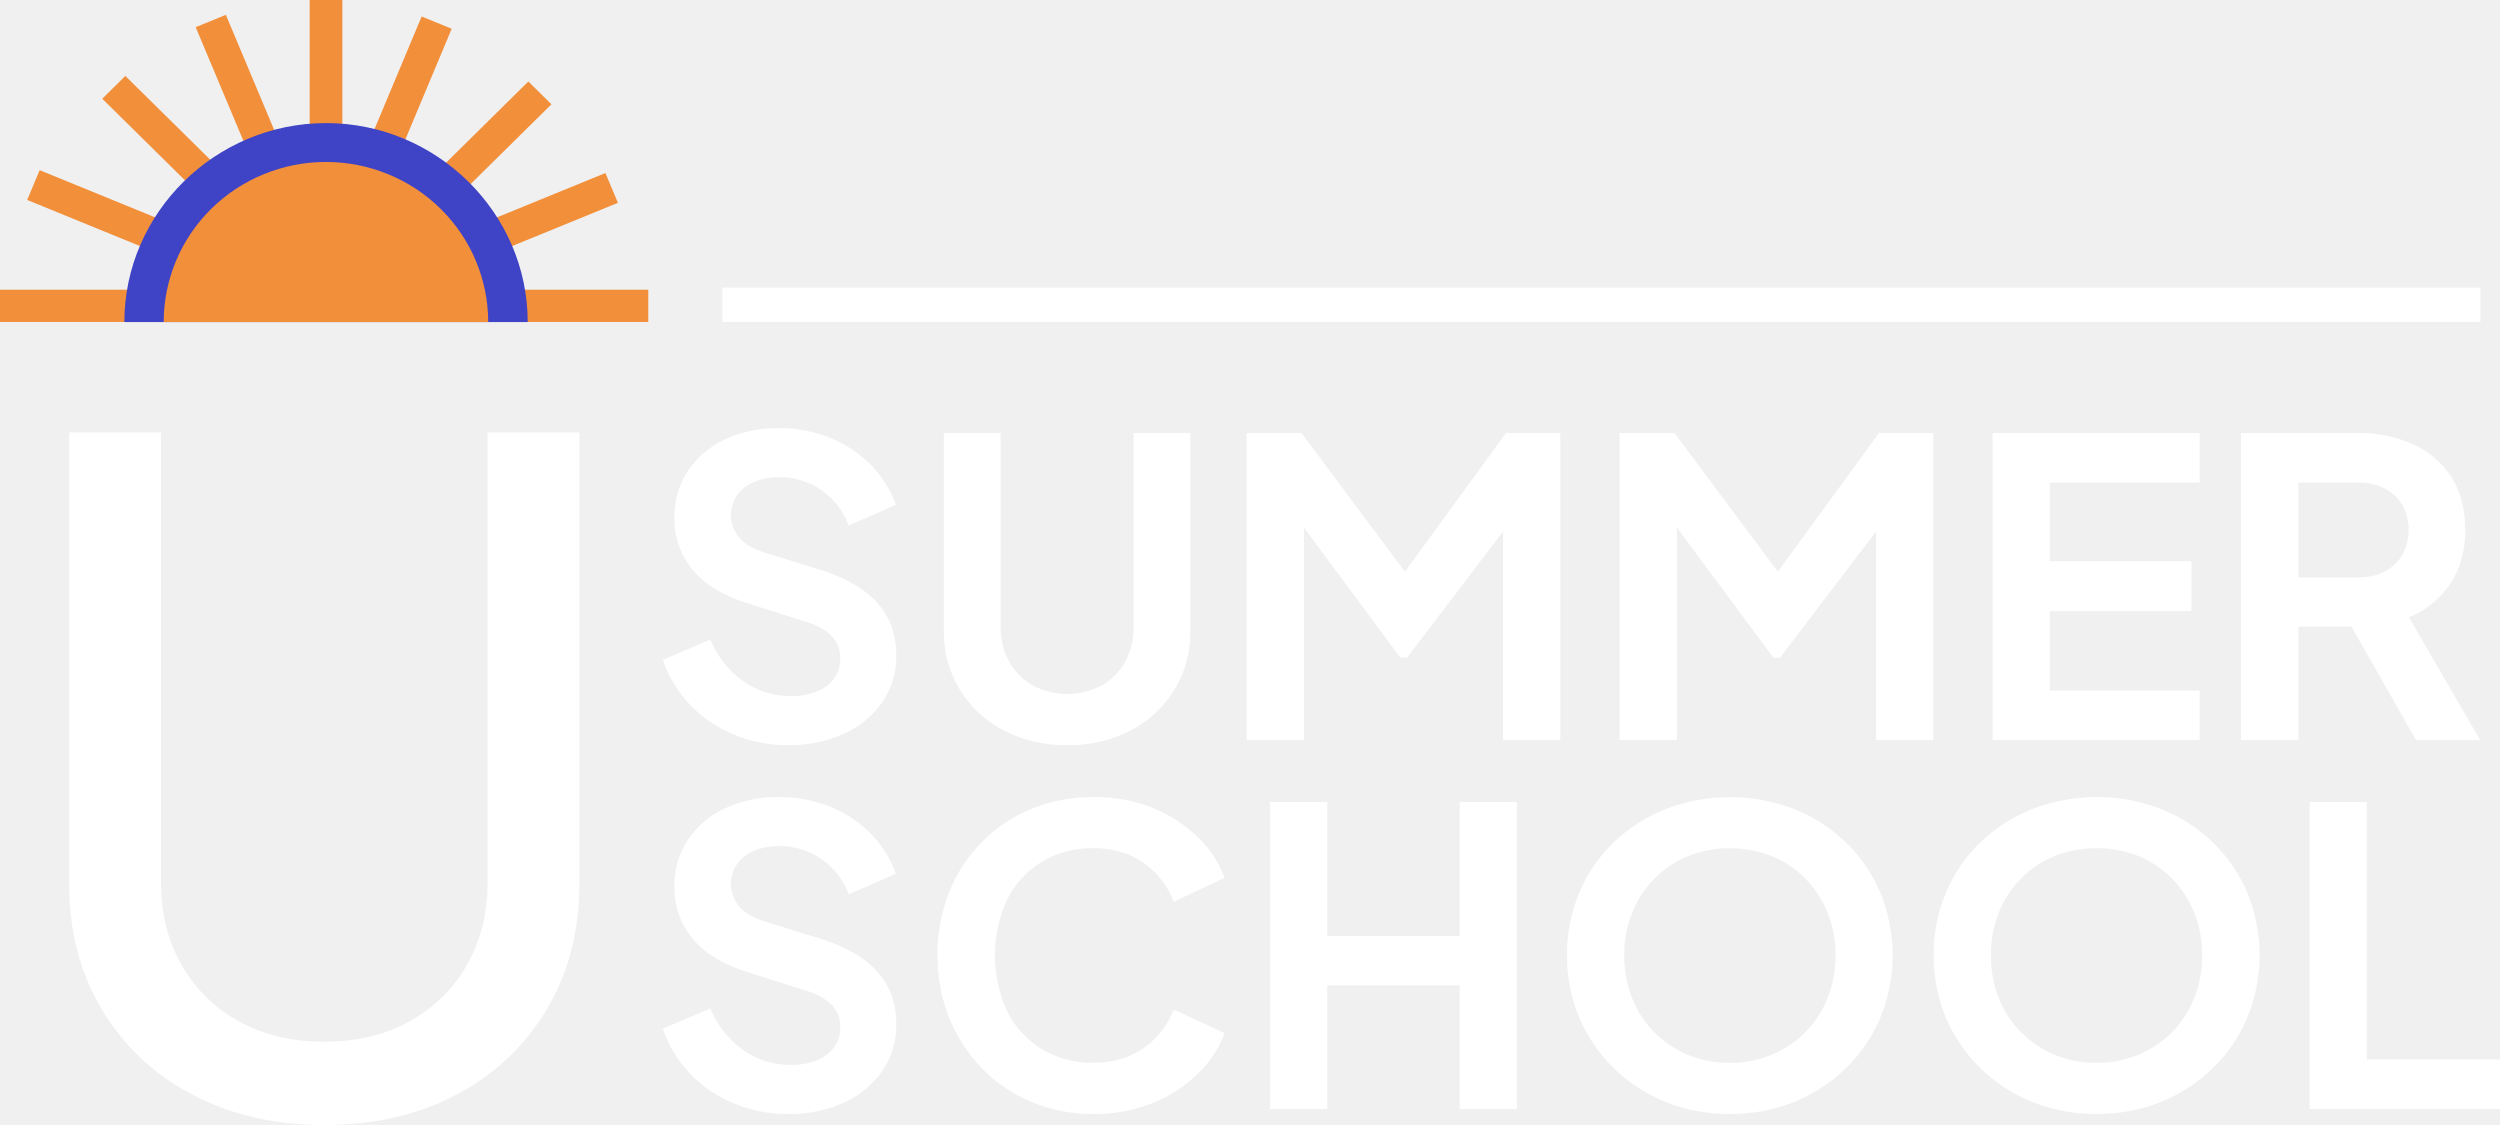
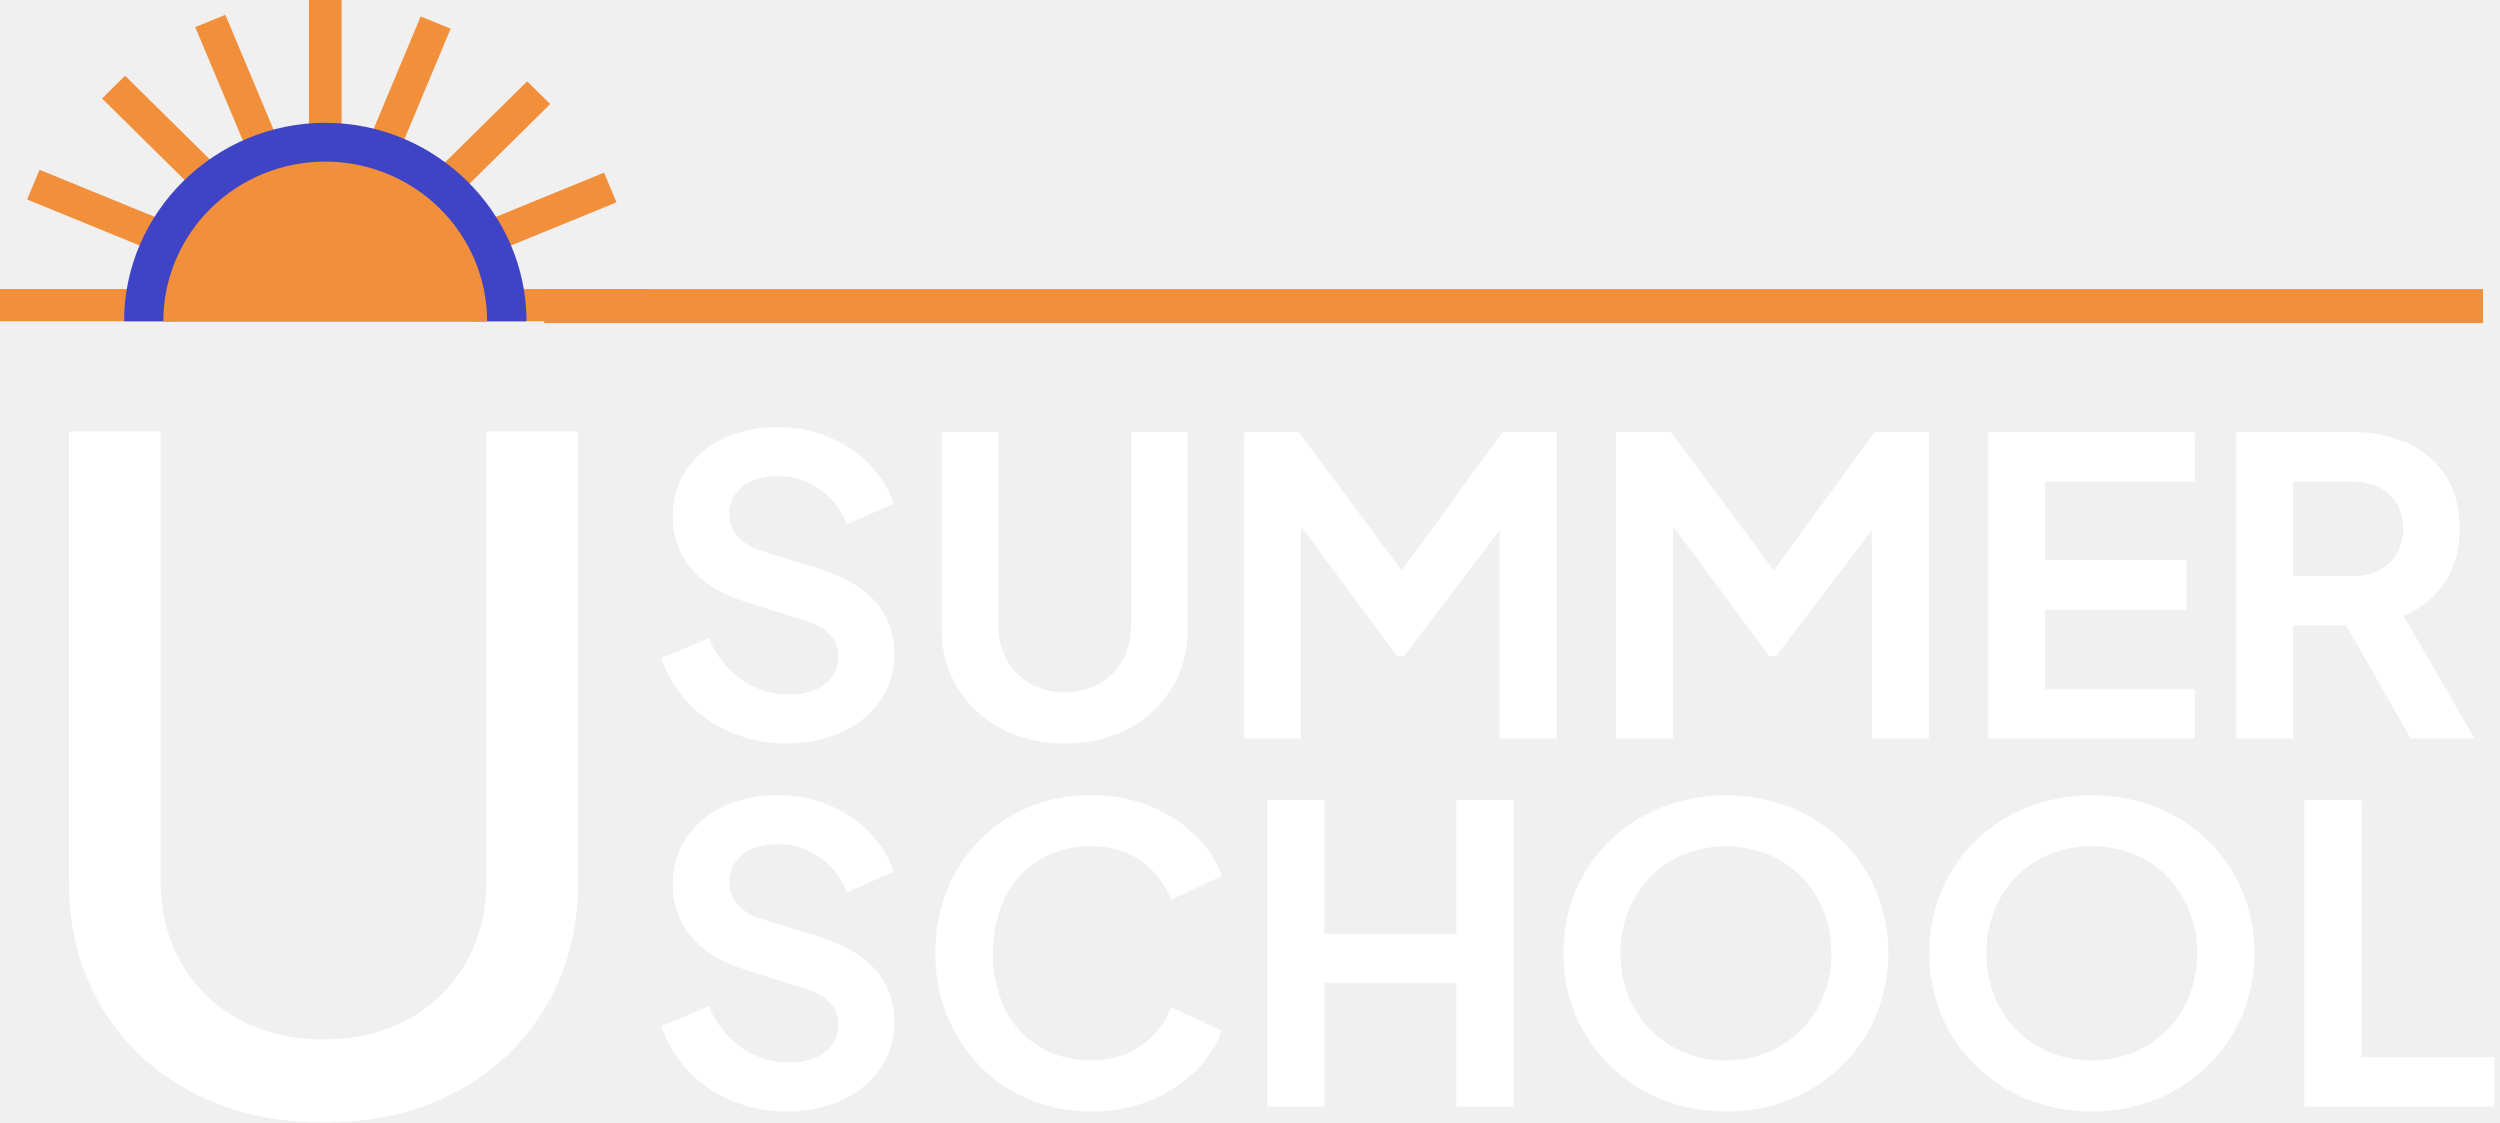
- <svg xmlns="http://www.w3.org/2000/svg" width="180" height="81" viewBox="0 0 180 81" fill="none">
-   <path d="M23.338 81C19.735 81 16.541 80.253 13.758 78.761C11.059 77.345 8.816 75.211 7.283 72.601C5.748 69.99 4.98 67.015 4.98 63.676V31.134H11.59V63.544C11.59 65.785 12.09 67.772 13.091 69.504C14.062 71.211 15.499 72.615 17.238 73.556C18.995 74.522 21.032 75.006 23.346 75.006C25.66 75.006 27.697 74.522 29.454 73.556C31.193 72.614 32.629 71.211 33.601 69.504C34.602 67.77 35.103 65.783 35.104 63.544V31.134H41.712V63.676C41.712 67.013 40.944 69.989 39.409 72.601C37.884 75.205 35.653 77.338 32.967 78.761C30.196 80.253 26.986 81 23.338 81Z" fill="white" />
-   <path d="M56.714 53.649C55.366 53.657 54.03 53.391 52.79 52.87C51.607 52.378 50.542 51.648 49.662 50.726C48.787 49.803 48.126 48.704 47.723 47.505L51.147 46.051C51.629 47.243 52.442 48.277 53.491 49.035C54.498 49.751 55.71 50.13 56.951 50.116C57.594 50.131 58.233 50.015 58.829 49.775C59.319 49.58 59.745 49.258 60.063 48.842C60.359 48.425 60.512 47.926 60.498 47.417C60.52 46.827 60.307 46.252 59.905 45.815C59.51 45.398 58.924 45.062 58.148 44.806L53.846 43.442C52.102 42.908 50.786 42.112 49.897 41.055C49.003 39.994 48.528 38.65 48.558 37.27C48.535 36.079 48.872 34.908 49.526 33.907C50.184 32.924 51.106 32.139 52.188 31.639C53.406 31.078 54.739 30.801 56.084 30.83C57.352 30.816 58.61 31.053 59.783 31.528C60.872 31.97 61.859 32.626 62.684 33.455C63.496 34.278 64.117 35.266 64.504 36.349L61.106 37.832C60.728 36.802 60.039 35.911 59.131 35.281C58.238 34.668 57.172 34.346 56.084 34.361C55.465 34.349 54.85 34.465 54.279 34.702C53.79 34.905 53.368 35.239 53.062 35.667C52.752 36.123 52.6 36.666 52.629 37.215C52.659 37.763 52.868 38.288 53.226 38.709C53.621 39.172 54.239 39.535 55.061 39.79L59.18 41.066C60.966 41.641 62.304 42.432 63.195 43.44C64.086 44.448 64.533 45.694 64.534 47.179C64.558 48.37 64.213 49.54 63.547 50.533C62.856 51.521 61.909 52.308 60.804 52.809C59.522 53.391 58.124 53.678 56.714 53.649Z" fill="white" />
-   <path d="M76.831 53.648C75.235 53.678 73.657 53.31 72.244 52.578C70.926 51.892 69.827 50.857 69.071 49.59C68.315 48.323 67.93 46.873 67.96 45.403V31.178H72.048V45.185C72.036 46.047 72.251 46.898 72.672 47.654C73.065 48.368 73.654 48.959 74.371 49.359C75.132 49.758 75.981 49.967 76.844 49.967C77.706 49.967 78.556 49.758 79.317 49.359C80.027 48.954 80.61 48.364 81.002 47.654C81.418 46.898 81.63 46.05 81.618 45.191V31.178H85.706V45.403C85.736 46.874 85.352 48.325 84.595 49.593C83.838 50.861 82.739 51.897 81.421 52.584C80.006 53.314 78.427 53.68 76.831 53.648Z" fill="white" />
-   <path d="M89.76 53.291V31.178H93.71L102.097 42.431H100.232L108.434 31.178H112.344V53.291H108.218V35.785L109.812 36.174L101.307 47.352H100.827L92.533 36.166L93.885 35.777V53.283L89.76 53.291Z" fill="white" />
-   <path d="M116.613 53.291V31.178H120.563L128.952 42.426H127.078L135.287 31.178H139.195V53.291H135.076V35.785L136.669 36.174L128.164 47.352H127.682L119.388 36.166L120.741 35.777V53.283L116.613 53.291Z" fill="white" />
-   <path d="M143.466 53.291V31.178H158.378V34.74H147.586V40.407H157.786V43.998H147.586V49.725H158.378V53.285L143.466 53.291Z" fill="white" />
-   <path d="M161.358 53.292V31.179H169.717C171.11 31.152 172.491 31.431 173.762 31.995C174.894 32.505 175.85 33.33 176.512 34.369C177.171 35.408 177.5 36.679 177.5 38.182C177.5 39.685 177.134 40.976 176.402 42.054C175.679 43.125 174.647 43.957 173.44 44.443L178.574 53.286H173.957L168.428 43.582L171.103 45.125H165.487V53.286L161.358 53.292ZM165.487 41.571H169.786C170.455 41.589 171.117 41.441 171.712 41.14C172.24 40.867 172.677 40.45 172.974 39.94C173.271 39.389 173.426 38.776 173.426 38.152C173.426 37.529 173.271 36.914 172.974 36.364C172.674 35.86 172.237 35.448 171.712 35.177C171.116 34.878 170.454 34.73 169.786 34.747H165.487V41.571Z" fill="white" />
-   <path d="M56.714 80.205C55.366 80.214 54.03 79.948 52.79 79.425C51.607 78.935 50.541 78.205 49.662 77.282C48.788 76.36 48.126 75.261 47.723 74.063L51.147 72.609C51.629 73.801 52.441 74.834 53.491 75.591C54.497 76.308 55.71 76.688 56.951 76.674C57.594 76.689 58.233 76.573 58.829 76.333C59.319 76.138 59.746 75.815 60.063 75.398C60.359 74.982 60.512 74.483 60.498 73.975C60.52 73.385 60.307 72.809 59.905 72.371C59.413 71.897 58.809 71.551 58.148 71.364L53.846 70C52.102 69.466 50.786 68.67 49.897 67.611C49.003 66.55 48.528 65.207 48.558 63.828C48.535 62.641 48.87 61.474 49.52 60.475C50.179 59.492 51.1 58.706 52.182 58.205C53.402 57.641 54.737 57.362 56.084 57.388C57.352 57.374 58.609 57.611 59.783 58.084C60.871 58.528 61.858 59.184 62.684 60.013C63.496 60.836 64.117 61.823 64.504 62.907L61.106 64.39C60.728 63.36 60.039 62.469 59.131 61.839C58.238 61.226 57.172 60.904 56.084 60.919C55.465 60.907 54.85 61.023 54.279 61.26C53.789 61.462 53.368 61.797 53.062 62.225C52.752 62.681 52.6 63.223 52.63 63.772C52.66 64.32 52.869 64.844 53.226 65.265C53.621 65.73 54.233 66.091 55.061 66.348L59.178 67.619C60.964 68.194 62.302 68.985 63.193 69.992C64.084 70.999 64.531 72.245 64.532 73.732C64.556 74.922 64.211 76.091 63.545 77.083C62.858 78.074 61.913 78.864 60.81 79.369C59.526 79.95 58.126 80.236 56.714 80.205Z" fill="white" />
-   <path d="M78.725 80.206C77.197 80.221 75.683 79.928 74.274 79.346C72.936 78.791 71.727 77.973 70.719 76.942C69.705 75.895 68.904 74.667 68.359 73.323C67.777 71.879 67.486 70.337 67.502 68.783C67.486 67.225 67.772 65.679 68.343 64.227C68.88 62.876 69.686 61.645 70.713 60.608C71.724 59.589 72.933 58.782 74.268 58.235C75.683 57.658 77.202 57.37 78.733 57.389C80.211 57.365 81.679 57.638 83.048 58.19C84.255 58.681 85.354 59.401 86.28 60.31C87.12 61.125 87.766 62.113 88.174 63.204L84.505 64.924C84.093 63.809 83.349 62.842 82.37 62.151C81.37 61.429 80.157 61.068 78.733 61.068C77.426 61.041 76.138 61.378 75.018 62.042C73.947 62.695 73.082 63.63 72.522 64.743C71.938 66.013 71.635 67.391 71.635 68.786C71.635 70.18 71.938 71.558 72.522 72.828C73.079 73.947 73.944 74.889 75.018 75.544C76.138 76.208 77.426 76.546 78.733 76.519C80.157 76.519 81.37 76.158 82.37 75.435C83.344 74.752 84.087 73.796 84.505 72.692L88.174 74.383C87.767 75.473 87.12 76.461 86.28 77.275C85.354 78.185 84.256 78.906 83.048 79.397C81.677 79.953 80.206 80.228 78.725 80.206Z" fill="white" />
-   <path d="M91.445 79.85V57.742H95.564V67.386H105.096V57.742H109.216V79.85H105.096V70.946H95.564V79.85H91.445Z" fill="white" />
-   <path d="M124.552 80.205C122.971 80.22 121.402 79.928 119.935 79.346C118.551 78.79 117.29 77.973 116.222 76.941C115.154 75.906 114.305 74.67 113.726 73.307C113.118 71.877 112.81 70.339 112.824 68.788C112.81 67.236 113.112 65.698 113.71 64.263C114.279 62.902 115.124 61.67 116.193 60.642C117.267 59.616 118.534 58.805 119.921 58.253C122.899 57.108 126.205 57.108 129.183 58.253C130.57 58.806 131.833 59.621 132.903 60.652C133.967 61.683 134.811 62.913 135.384 64.271C136.571 67.17 136.566 70.411 135.37 73.307C134.79 74.67 133.942 75.905 132.874 76.941C131.805 77.973 130.544 78.79 129.159 79.346C127.695 79.927 126.13 80.219 124.552 80.205ZM124.552 76.526C125.584 76.534 126.606 76.335 127.558 75.941C128.473 75.564 129.303 75.009 129.995 74.307C130.688 73.606 131.23 72.774 131.588 71.861C131.974 70.881 132.167 69.839 132.159 68.788C132.17 67.737 131.976 66.695 131.588 65.717C131.221 64.799 130.674 63.962 129.979 63.254C129.293 62.556 128.469 62.005 127.558 61.636C125.625 60.885 123.477 60.885 121.544 61.636C120.633 62.005 119.809 62.556 119.123 63.254C118.428 63.962 117.881 64.799 117.516 65.717C117.127 66.695 116.932 67.737 116.943 68.788C116.934 69.843 117.128 70.89 117.516 71.873C117.876 72.793 118.423 73.631 119.123 74.336C119.814 75.028 120.637 75.578 121.544 75.953C122.497 76.343 123.52 76.538 124.552 76.526Z" fill="white" />
-   <path d="M150.953 80.204C149.37 80.221 147.8 79.929 146.332 79.345C144.947 78.789 143.685 77.972 142.617 76.94C141.549 75.904 140.701 74.669 140.121 73.306C139.515 71.875 139.209 70.338 139.223 68.787C139.209 67.235 139.511 65.697 140.111 64.262C140.679 62.901 141.523 61.669 142.592 60.642C143.669 59.612 144.94 58.798 146.332 58.247C149.31 57.101 152.616 57.101 155.594 58.247C156.984 58.8 158.251 59.617 159.322 60.651C160.386 61.682 161.23 62.913 161.804 64.27C162.992 67.169 162.986 70.411 161.789 73.306C161.209 74.669 160.361 75.904 159.292 76.94C158.224 77.972 156.963 78.789 155.578 79.345C154.109 79.929 152.537 80.221 150.953 80.204ZM150.953 76.525C151.985 76.533 153.008 76.334 153.96 75.941C154.875 75.564 155.702 75.009 156.394 74.309C157.085 73.609 157.625 72.778 157.983 71.866C158.371 70.883 158.565 69.836 158.556 68.781C158.566 67.731 158.372 66.688 157.983 65.71C157.617 64.793 157.071 63.956 156.376 63.247C155.69 62.55 154.866 61.999 153.955 61.63C152.022 60.879 149.872 60.879 147.939 61.63C147.029 61.999 146.205 62.549 145.52 63.247C144.824 63.955 144.277 64.792 143.911 65.71C143.524 66.691 143.332 67.735 143.346 68.787C143.336 69.842 143.53 70.889 143.917 71.872C144.275 72.785 144.817 73.617 145.509 74.318C146.201 75.019 147.03 75.575 147.945 75.952C148.898 76.342 149.921 76.537 150.953 76.525Z" fill="white" />
-   <path d="M166.289 79.85V57.742H170.408V76.287H180V79.85H166.289Z" fill="white" />
-   <path d="M24.649 0H22.297V12.458H24.649V0Z" fill="#F28F3B" />
-   <path d="M46.676 20.86H34.051V23.181H46.676V20.86Z" fill="#F28F3B" />
-   <path d="M12.625 20.86H0V23.181H12.625V20.86Z" fill="#F28F3B" />
-   <path d="M9.025 5.467L7.362 7.108L16.391 16.017L18.054 14.376L9.025 5.467Z" fill="#F28F3B" />
-   <path d="M2.856 12.252L1.956 14.396L16.426 20.311L17.326 18.166L2.856 12.252Z" fill="#F28F3B" />
-   <path d="M43.59 12.458L28.653 18.564L29.553 20.708L44.49 14.602L43.59 12.458Z" fill="#F28F3B" />
-   <path d="M38.041 5.868L29.418 14.377L31.081 16.018L39.704 7.509L38.041 5.868Z" fill="#F28F3B" />
-   <path d="M30.358 1.188L24.564 15.03L26.728 15.912L32.522 2.07L30.358 1.188Z" fill="#F28F3B" />
-   <path d="M16.262 1.068L14.089 1.956L19.924 15.857L22.097 14.968L16.262 1.068Z" fill="#F28F3B" />
-   <path d="M37.995 23.19C37.995 15.331 31.441 8.862 23.474 8.862C15.508 8.862 8.954 15.324 8.954 23.19H37.995Z" fill="#3F43C5" />
-   <path d="M35.151 23.189C35.151 20.132 33.92 17.199 31.73 15.037C29.539 12.876 26.567 11.661 23.468 11.661C20.37 11.661 17.398 12.876 15.207 15.037C13.017 17.199 11.786 20.132 11.786 23.189H35.151Z" fill="#F28F3B" />
-   <path d="M178.588 20.705H52.01V23.18H178.588V20.705Z" fill="white" />
+ <svg xmlns="http://www.w3.org/2000/svg" width="147" height="66" viewBox="0 0 147 66" fill="none">
+   <path d="M19.016 66C16.08 66 13.478 65.392 11.21 64.176C9.011 63.022 7.183 61.283 5.934 59.157C4.684 57.029 4.058 54.605 4.058 51.884V25.368H9.444V51.776C9.444 53.602 9.851 55.221 10.667 56.633C11.458 58.024 12.629 59.168 14.046 59.935C15.478 60.722 17.137 61.116 19.023 61.116C20.909 61.116 22.567 60.722 24 59.935C25.416 59.167 26.587 58.024 27.379 56.633C28.194 55.22 28.602 53.601 28.603 51.776V25.368H33.987V51.884C33.987 54.604 33.362 57.028 32.111 59.157C30.868 61.279 29.051 63.017 26.862 64.176C24.604 65.392 21.989 66 19.016 66Z" fill="white" />
+   <path d="M46.212 43.714C45.113 43.72 44.025 43.504 43.014 43.079C42.05 42.678 41.182 42.084 40.465 41.332C39.753 40.58 39.214 39.685 38.885 38.708L41.675 37.523C42.069 38.494 42.73 39.337 43.585 39.954C44.406 40.538 45.394 40.846 46.404 40.835C46.929 40.847 47.45 40.753 47.935 40.557C48.334 40.399 48.681 40.136 48.941 39.797C49.182 39.458 49.306 39.051 49.294 38.636C49.313 38.156 49.139 37.687 48.812 37.331C48.49 36.991 48.013 36.717 47.38 36.509L43.875 35.397C42.454 34.962 41.381 34.314 40.657 33.452C39.929 32.587 39.541 31.492 39.566 30.369C39.547 29.398 39.822 28.444 40.354 27.628C40.891 26.827 41.642 26.187 42.523 25.78C43.516 25.323 44.603 25.097 45.698 25.121C46.731 25.109 47.756 25.302 48.712 25.689C49.599 26.05 50.404 26.584 51.076 27.26C51.737 27.93 52.243 28.735 52.559 29.618L49.79 30.826C49.482 29.987 48.92 29.261 48.181 28.747C47.453 28.248 46.585 27.986 45.698 27.998C45.194 27.988 44.693 28.083 44.227 28.276C43.829 28.441 43.485 28.713 43.236 29.062C42.983 29.433 42.859 29.876 42.883 30.323C42.907 30.77 43.078 31.197 43.37 31.54C43.692 31.918 44.195 32.214 44.865 32.422L48.221 33.462C49.676 33.929 50.766 34.574 51.492 35.396C52.219 36.217 52.582 37.233 52.584 38.443C52.603 39.413 52.322 40.366 51.779 41.175C51.217 41.98 50.444 42.621 49.544 43.03C48.5 43.504 47.36 43.738 46.212 43.714Z" fill="white" />
+   <path d="M62.603 43.713C61.303 43.738 60.017 43.438 58.865 42.842C57.792 42.282 56.897 41.439 56.28 40.407C55.664 39.374 55.351 38.193 55.375 36.995V25.404H58.706V36.818C58.696 37.52 58.871 38.213 59.215 38.829C59.535 39.411 60.014 39.892 60.599 40.219C61.219 40.544 61.911 40.714 62.614 40.714C63.317 40.714 64.009 40.544 64.629 40.219C65.208 39.889 65.683 39.408 66.002 38.829C66.341 38.214 66.513 37.523 66.504 36.822V25.404H69.835V36.995C69.86 38.194 69.546 39.376 68.93 40.41C68.313 41.443 67.418 42.286 66.343 42.846C65.19 43.441 63.904 43.74 62.603 43.713Z" fill="white" />
+   <path d="M73.138 43.423V25.404H76.356L83.19 34.574H81.671L88.354 25.404H91.54V43.423H88.178V29.158L89.477 29.476L82.547 38.583H82.156L75.397 29.469L76.5 29.152V43.416L73.138 43.423Z" fill="white" />
+   <path d="M95.019 43.423V25.404H98.237L105.072 34.569H103.545L110.234 25.404H113.419V43.423H110.062V29.158L111.361 29.476L104.43 38.583H104.038L97.279 29.469L98.382 29.152V43.416L95.019 43.423Z" fill="white" />
+   <path d="M116.899 43.423V25.404H129.049V28.307H120.255V32.924H128.566V35.851H120.255V40.517H129.049V43.418L116.899 43.423Z" fill="white" />
+   <path d="M131.478 43.423V25.405H138.289C139.424 25.384 140.549 25.611 141.584 26.07C142.507 26.485 143.286 27.158 143.826 28.004C144.362 28.851 144.63 29.887 144.63 31.112C144.63 32.336 144.332 33.388 143.736 34.267C143.147 35.139 142.306 35.817 141.322 36.213L145.506 43.419H141.744L137.238 35.511L139.418 36.769H134.842V43.419L131.478 43.423ZM134.842 33.873H138.345C138.89 33.887 139.429 33.767 139.914 33.522C140.344 33.299 140.701 32.96 140.942 32.544C141.184 32.095 141.311 31.595 141.311 31.087C141.311 30.579 141.184 30.079 140.942 29.63C140.698 29.219 140.342 28.884 139.914 28.663C139.429 28.419 138.89 28.299 138.345 28.312H134.842V33.873Z" fill="white" />
+   <path d="M46.212 65.353C45.113 65.36 44.025 65.143 43.014 64.717C42.05 64.317 41.182 63.722 40.465 62.971C39.753 62.219 39.214 61.325 38.885 60.348L41.675 59.163C42.068 60.134 42.73 60.976 43.585 61.593C44.405 62.177 45.393 62.487 46.404 62.475C46.929 62.487 47.45 62.393 47.935 62.198C48.334 62.039 48.682 61.775 48.941 61.435C49.182 61.097 49.306 60.69 49.294 60.276C49.312 59.795 49.139 59.326 48.812 58.97C48.411 58.583 47.919 58.301 47.38 58.149L43.875 57.037C42.454 56.602 41.381 55.953 40.657 55.091C39.929 54.227 39.541 53.132 39.566 52.009C39.547 51.041 39.82 50.09 40.349 49.276C40.887 48.475 41.637 47.835 42.519 47.426C43.513 46.967 44.601 46.739 45.698 46.761C46.731 46.749 47.756 46.942 48.712 47.328C49.599 47.689 50.403 48.224 51.076 48.9C51.738 49.57 52.244 50.375 52.559 51.258L49.79 52.466C49.483 51.627 48.921 50.901 48.181 50.388C47.453 49.888 46.585 49.626 45.698 49.638C45.194 49.628 44.693 49.723 44.227 49.916C43.829 50.081 43.485 50.353 43.236 50.702C42.983 51.073 42.86 51.516 42.884 51.962C42.908 52.409 43.078 52.836 43.37 53.179C43.692 53.558 44.19 53.852 44.865 54.062L48.22 55.097C49.674 55.566 50.765 56.211 51.491 57.031C52.217 57.851 52.581 58.867 52.582 60.078C52.601 61.048 52.321 62 51.777 62.809C51.218 63.617 50.448 64.26 49.549 64.671C48.503 65.145 47.362 65.378 46.212 65.353Z" fill="white" />
+   <path d="M64.147 65.353C62.902 65.365 61.668 65.127 60.52 64.653C59.429 64.2 58.444 63.534 57.623 62.694C56.797 61.841 56.144 60.84 55.7 59.745C55.226 58.568 54.989 57.312 55.002 56.045C54.989 54.776 55.222 53.516 55.688 52.333C56.124 51.233 56.781 50.23 57.618 49.385C58.442 48.554 59.427 47.897 60.515 47.451C61.668 46.981 62.906 46.746 64.153 46.762C65.358 46.742 66.554 46.964 67.669 47.414C68.653 47.814 69.548 48.401 70.303 49.142C70.987 49.806 71.514 50.611 71.846 51.5L68.856 52.902C68.521 51.992 67.914 51.205 67.117 50.642C66.302 50.054 65.314 49.759 64.153 49.759C63.088 49.737 62.039 50.012 61.126 50.553C60.253 51.085 59.548 51.847 59.092 52.754C58.616 53.788 58.37 54.912 58.37 56.048C58.37 57.184 58.616 58.307 59.092 59.342C59.546 60.254 60.251 61.021 61.126 61.555C62.039 62.096 63.088 62.371 64.153 62.349C65.314 62.349 66.302 62.055 67.117 61.466C67.91 60.909 68.516 60.13 68.856 59.231L71.846 60.609C71.514 61.497 70.987 62.302 70.303 62.965C69.548 63.706 68.653 64.294 67.669 64.694C66.552 65.147 65.354 65.371 64.147 65.353Z" fill="white" />
+   <path d="M74.511 65.063V47.049H77.867V54.907H85.634V47.049H88.991V65.063H85.634V57.808H77.867V65.063H74.511Z" fill="white" />
+   <path d="M101.487 65.353C100.199 65.365 98.92 65.127 97.725 64.652C96.597 64.199 95.57 63.534 94.7 62.693C93.829 61.849 93.138 60.843 92.666 59.732C92.17 58.566 91.92 57.314 91.931 56.05C91.92 54.785 92.165 53.532 92.653 52.363C93.116 51.254 93.805 50.25 94.676 49.413C95.552 48.576 96.583 47.915 97.714 47.466C100.14 46.532 102.834 46.532 105.261 47.466C106.39 47.916 107.42 48.58 108.292 49.421C109.159 50.26 109.846 51.263 110.313 52.369C111.28 54.731 111.276 57.373 110.302 59.732C109.83 60.842 109.138 61.849 108.268 62.693C107.397 63.534 106.369 64.199 105.241 64.652C104.048 65.126 102.773 65.364 101.487 65.353ZM101.487 62.355C102.328 62.361 103.161 62.199 103.936 61.879C104.682 61.571 105.358 61.118 105.922 60.547C106.487 59.976 106.928 59.298 107.22 58.554C107.535 57.756 107.692 56.906 107.685 56.05C107.695 55.194 107.537 54.344 107.22 53.547C106.921 52.8 106.476 52.118 105.909 51.54C105.35 50.972 104.679 50.523 103.936 50.222C102.362 49.611 100.611 49.611 99.037 50.222C98.294 50.523 97.622 50.972 97.064 51.54C96.497 52.117 96.052 52.799 95.754 53.547C95.437 54.344 95.279 55.194 95.287 56.05C95.28 56.909 95.438 57.762 95.754 58.563C96.047 59.313 96.493 59.996 97.064 60.57C97.626 61.134 98.297 61.582 99.037 61.888C99.813 62.206 100.647 62.364 101.487 62.355Z" fill="white" />
+   <path d="M122.999 65.352C121.709 65.365 120.43 65.127 119.234 64.652C118.105 64.199 117.077 63.533 116.207 62.692C115.337 61.848 114.645 60.842 114.173 59.731C113.679 58.565 113.43 57.313 113.441 56.049C113.43 54.785 113.676 53.531 114.165 52.362C114.628 51.253 115.316 50.249 116.186 49.412C117.064 48.573 118.099 47.91 119.234 47.461C121.66 46.527 124.354 46.527 126.78 47.461C127.913 47.911 128.945 48.577 129.818 49.42C130.685 50.26 131.373 51.262 131.841 52.368C132.809 54.731 132.804 57.372 131.828 59.731C131.356 60.842 130.665 61.848 129.794 62.692C128.924 63.533 127.896 64.199 126.768 64.652C125.57 65.128 124.29 65.366 122.999 65.352ZM122.999 62.354C123.84 62.361 124.674 62.199 125.45 61.878C126.195 61.571 126.869 61.119 127.432 60.548C127.995 59.978 128.436 59.301 128.727 58.558C129.043 57.757 129.202 56.904 129.194 56.044C129.203 55.188 129.044 54.339 128.727 53.542C128.429 52.794 127.984 52.112 127.418 51.535C126.859 50.967 126.187 50.518 125.445 50.217C123.87 49.605 122.119 49.605 120.544 50.217C119.802 50.518 119.13 50.966 118.572 51.535C118.005 52.112 117.559 52.794 117.261 53.542C116.946 54.341 116.79 55.192 116.801 56.049C116.793 56.908 116.95 57.761 117.266 58.563C117.558 59.306 117.999 59.984 118.563 60.555C119.127 61.127 119.803 61.58 120.548 61.887C121.325 62.205 122.159 62.364 122.999 62.354Z" fill="white" />
+   <path d="M135.495 65.063V47.049H138.852V62.16H146.667V65.063H135.495Z" fill="white" />
+   <path d="M20.085 0H18.168V10.151H20.085V0Z" fill="#F28F3B" />
+   <path d="M38.032 16.997H27.746V18.888H38.032V16.997Z" fill="#F28F3B" />
+   <path d="M10.287 16.997H0V18.888H10.287V16.997Z" fill="#F28F3B" />
+   <path d="M7.354 4.454L5.999 5.792L13.356 13.051L14.711 11.714L7.354 4.454Z" fill="#F28F3B" />
+   <path d="M2.327 9.983L1.594 11.73L13.384 16.549L14.117 14.802L2.327 9.983Z" fill="#F28F3B" />
+   <path d="M35.518 10.151L23.347 15.126L24.08 16.873L36.251 11.898L35.518 10.151Z" fill="#F28F3B" />
+   <path d="M30.996 4.782L23.971 11.715L25.326 13.052L32.352 6.119L30.996 4.782Z" fill="#F28F3B" />
+   <path d="M24.736 0.968L20.015 12.247L21.778 12.965L26.499 1.687L24.736 0.968Z" fill="#F28F3B" />
+   <path d="M13.251 0.87L11.48 1.594L16.234 12.92L18.005 12.197L13.251 0.87Z" fill="#F28F3B" />
+   <path d="M30.959 18.896C30.959 12.492 25.618 7.221 19.127 7.221C12.636 7.221 7.296 12.486 7.296 18.896H30.959Z" fill="#3F43C5" />
+   <path d="M28.642 18.895C28.642 16.404 27.639 14.014 25.854 12.253C24.068 10.491 21.647 9.501 19.122 9.501C16.598 9.501 14.176 10.491 12.391 12.253C10.606 14.014 9.603 16.404 9.603 18.895H28.642Z" fill="#F28F3B" />
+   <path d="M146 17H32V19H146V17Z" fill="#F28F3B" />
</svg>
